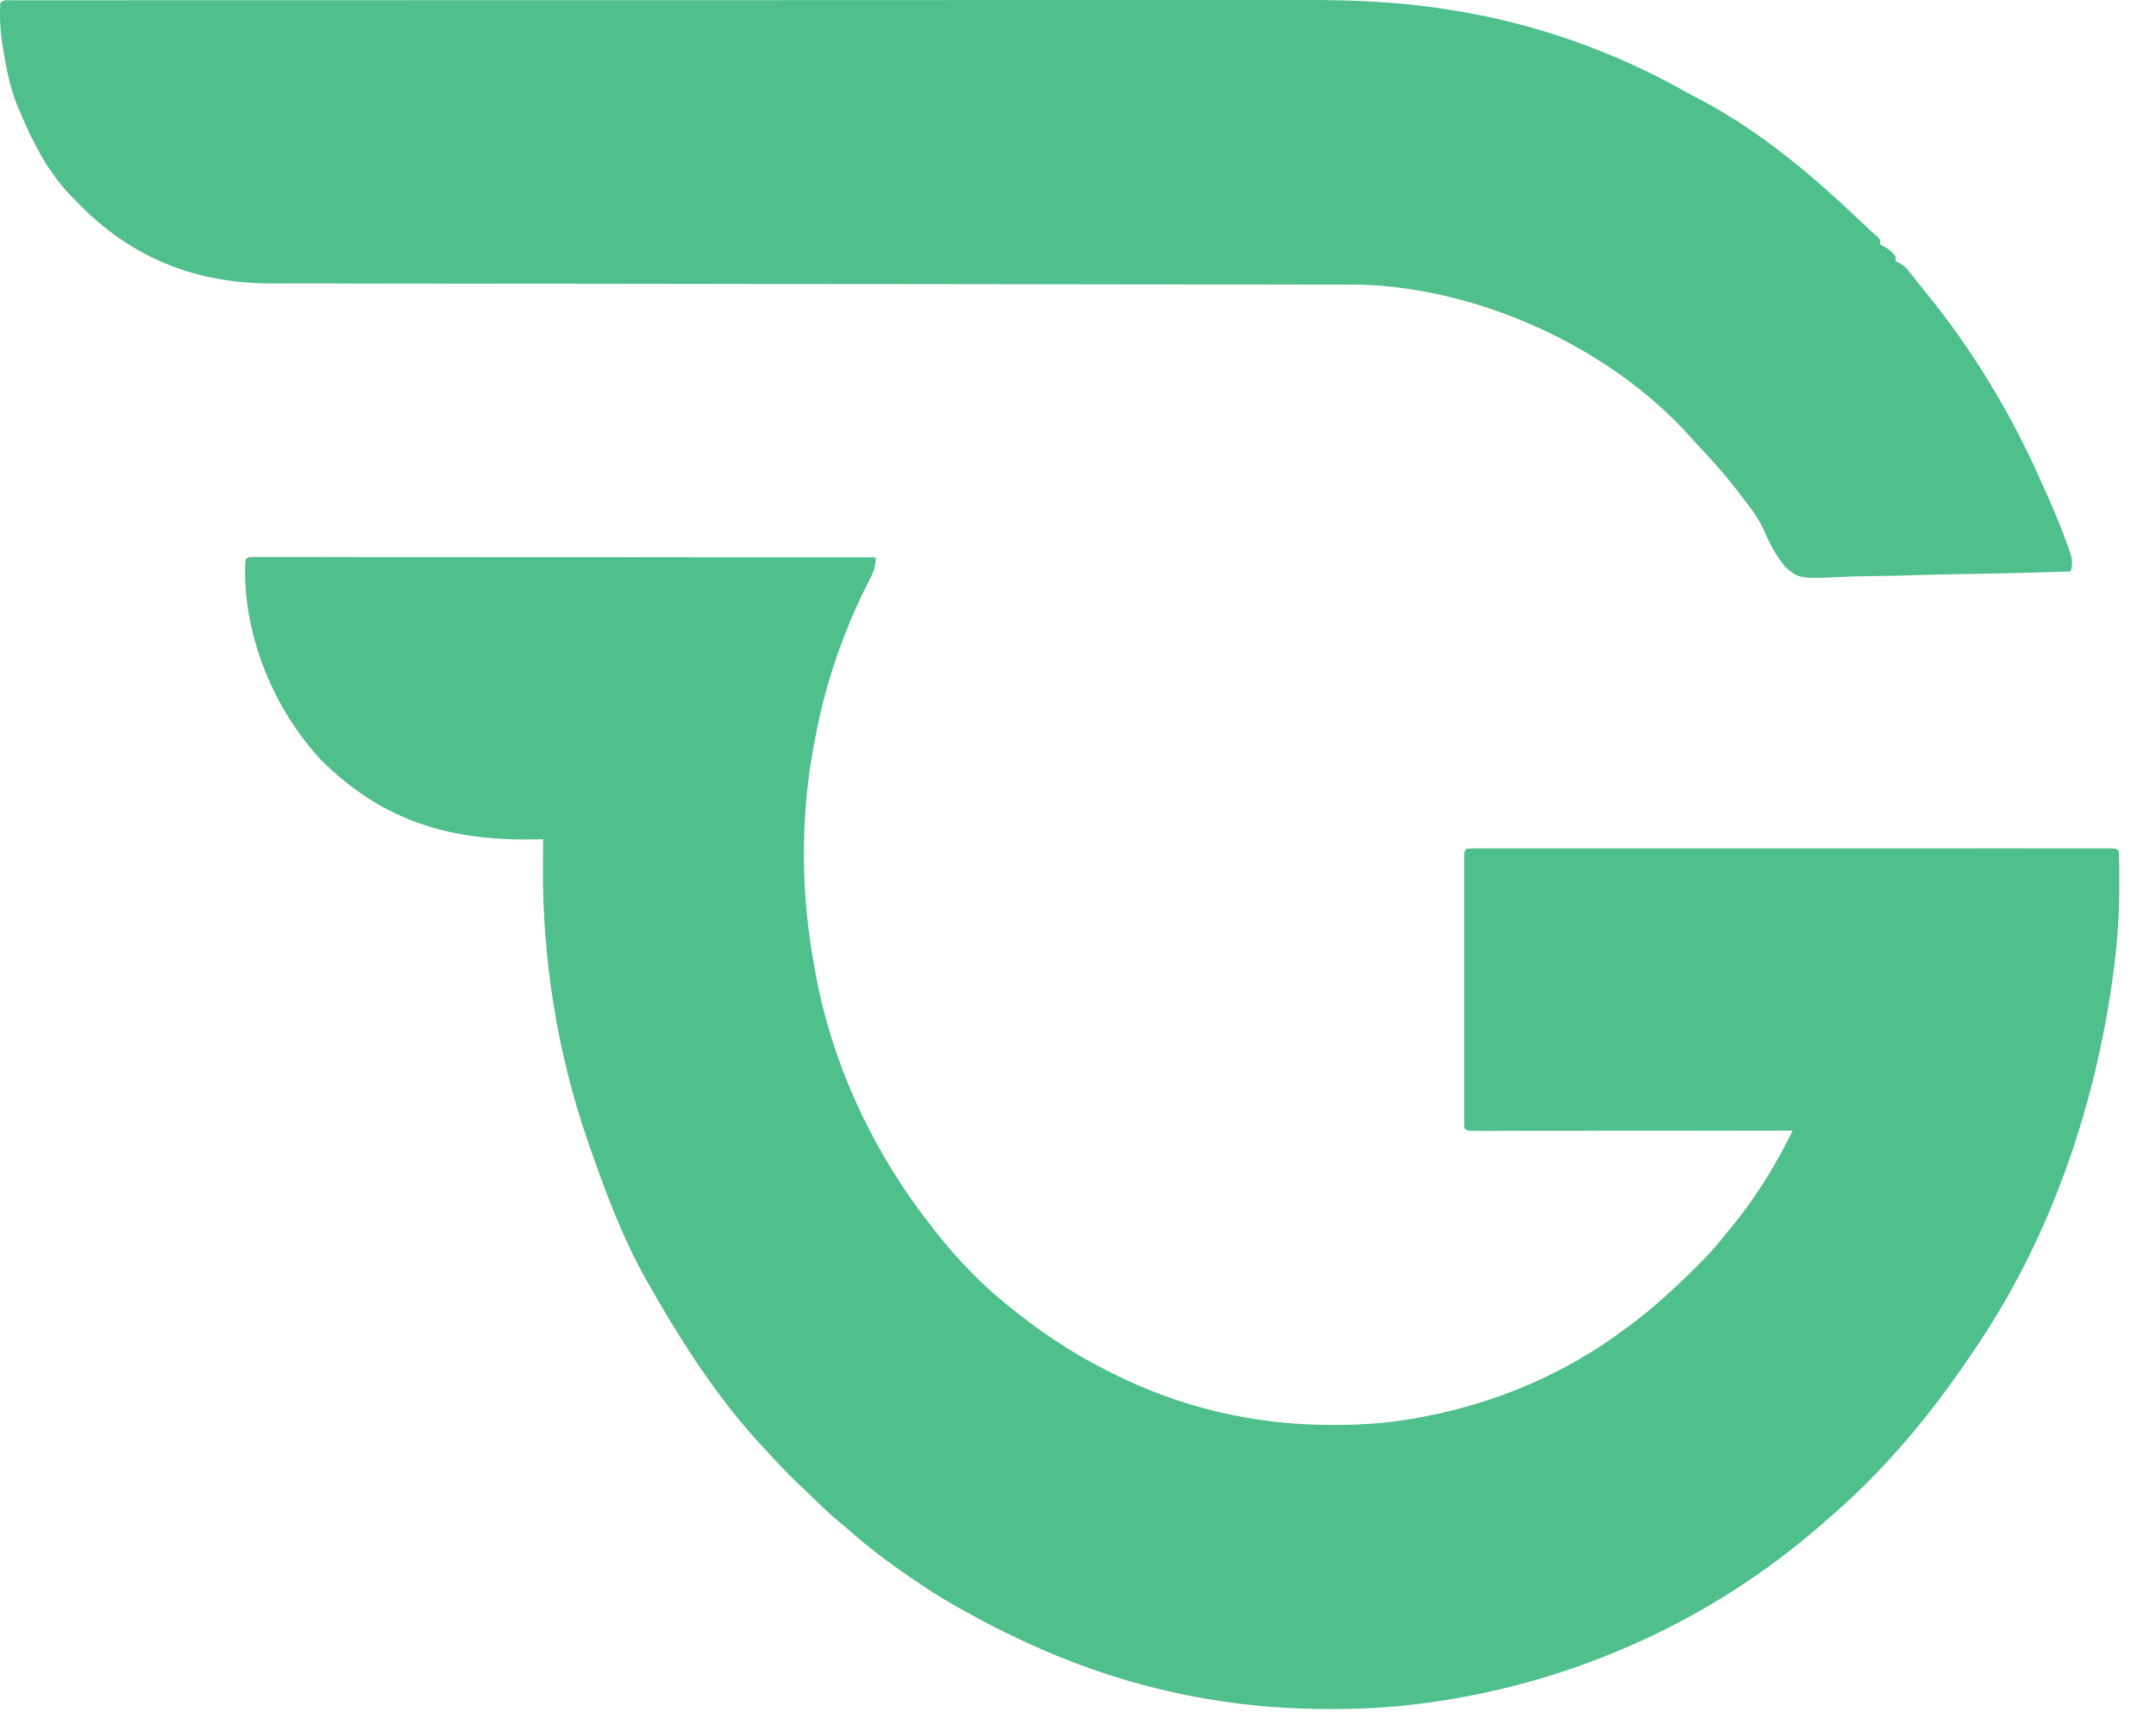
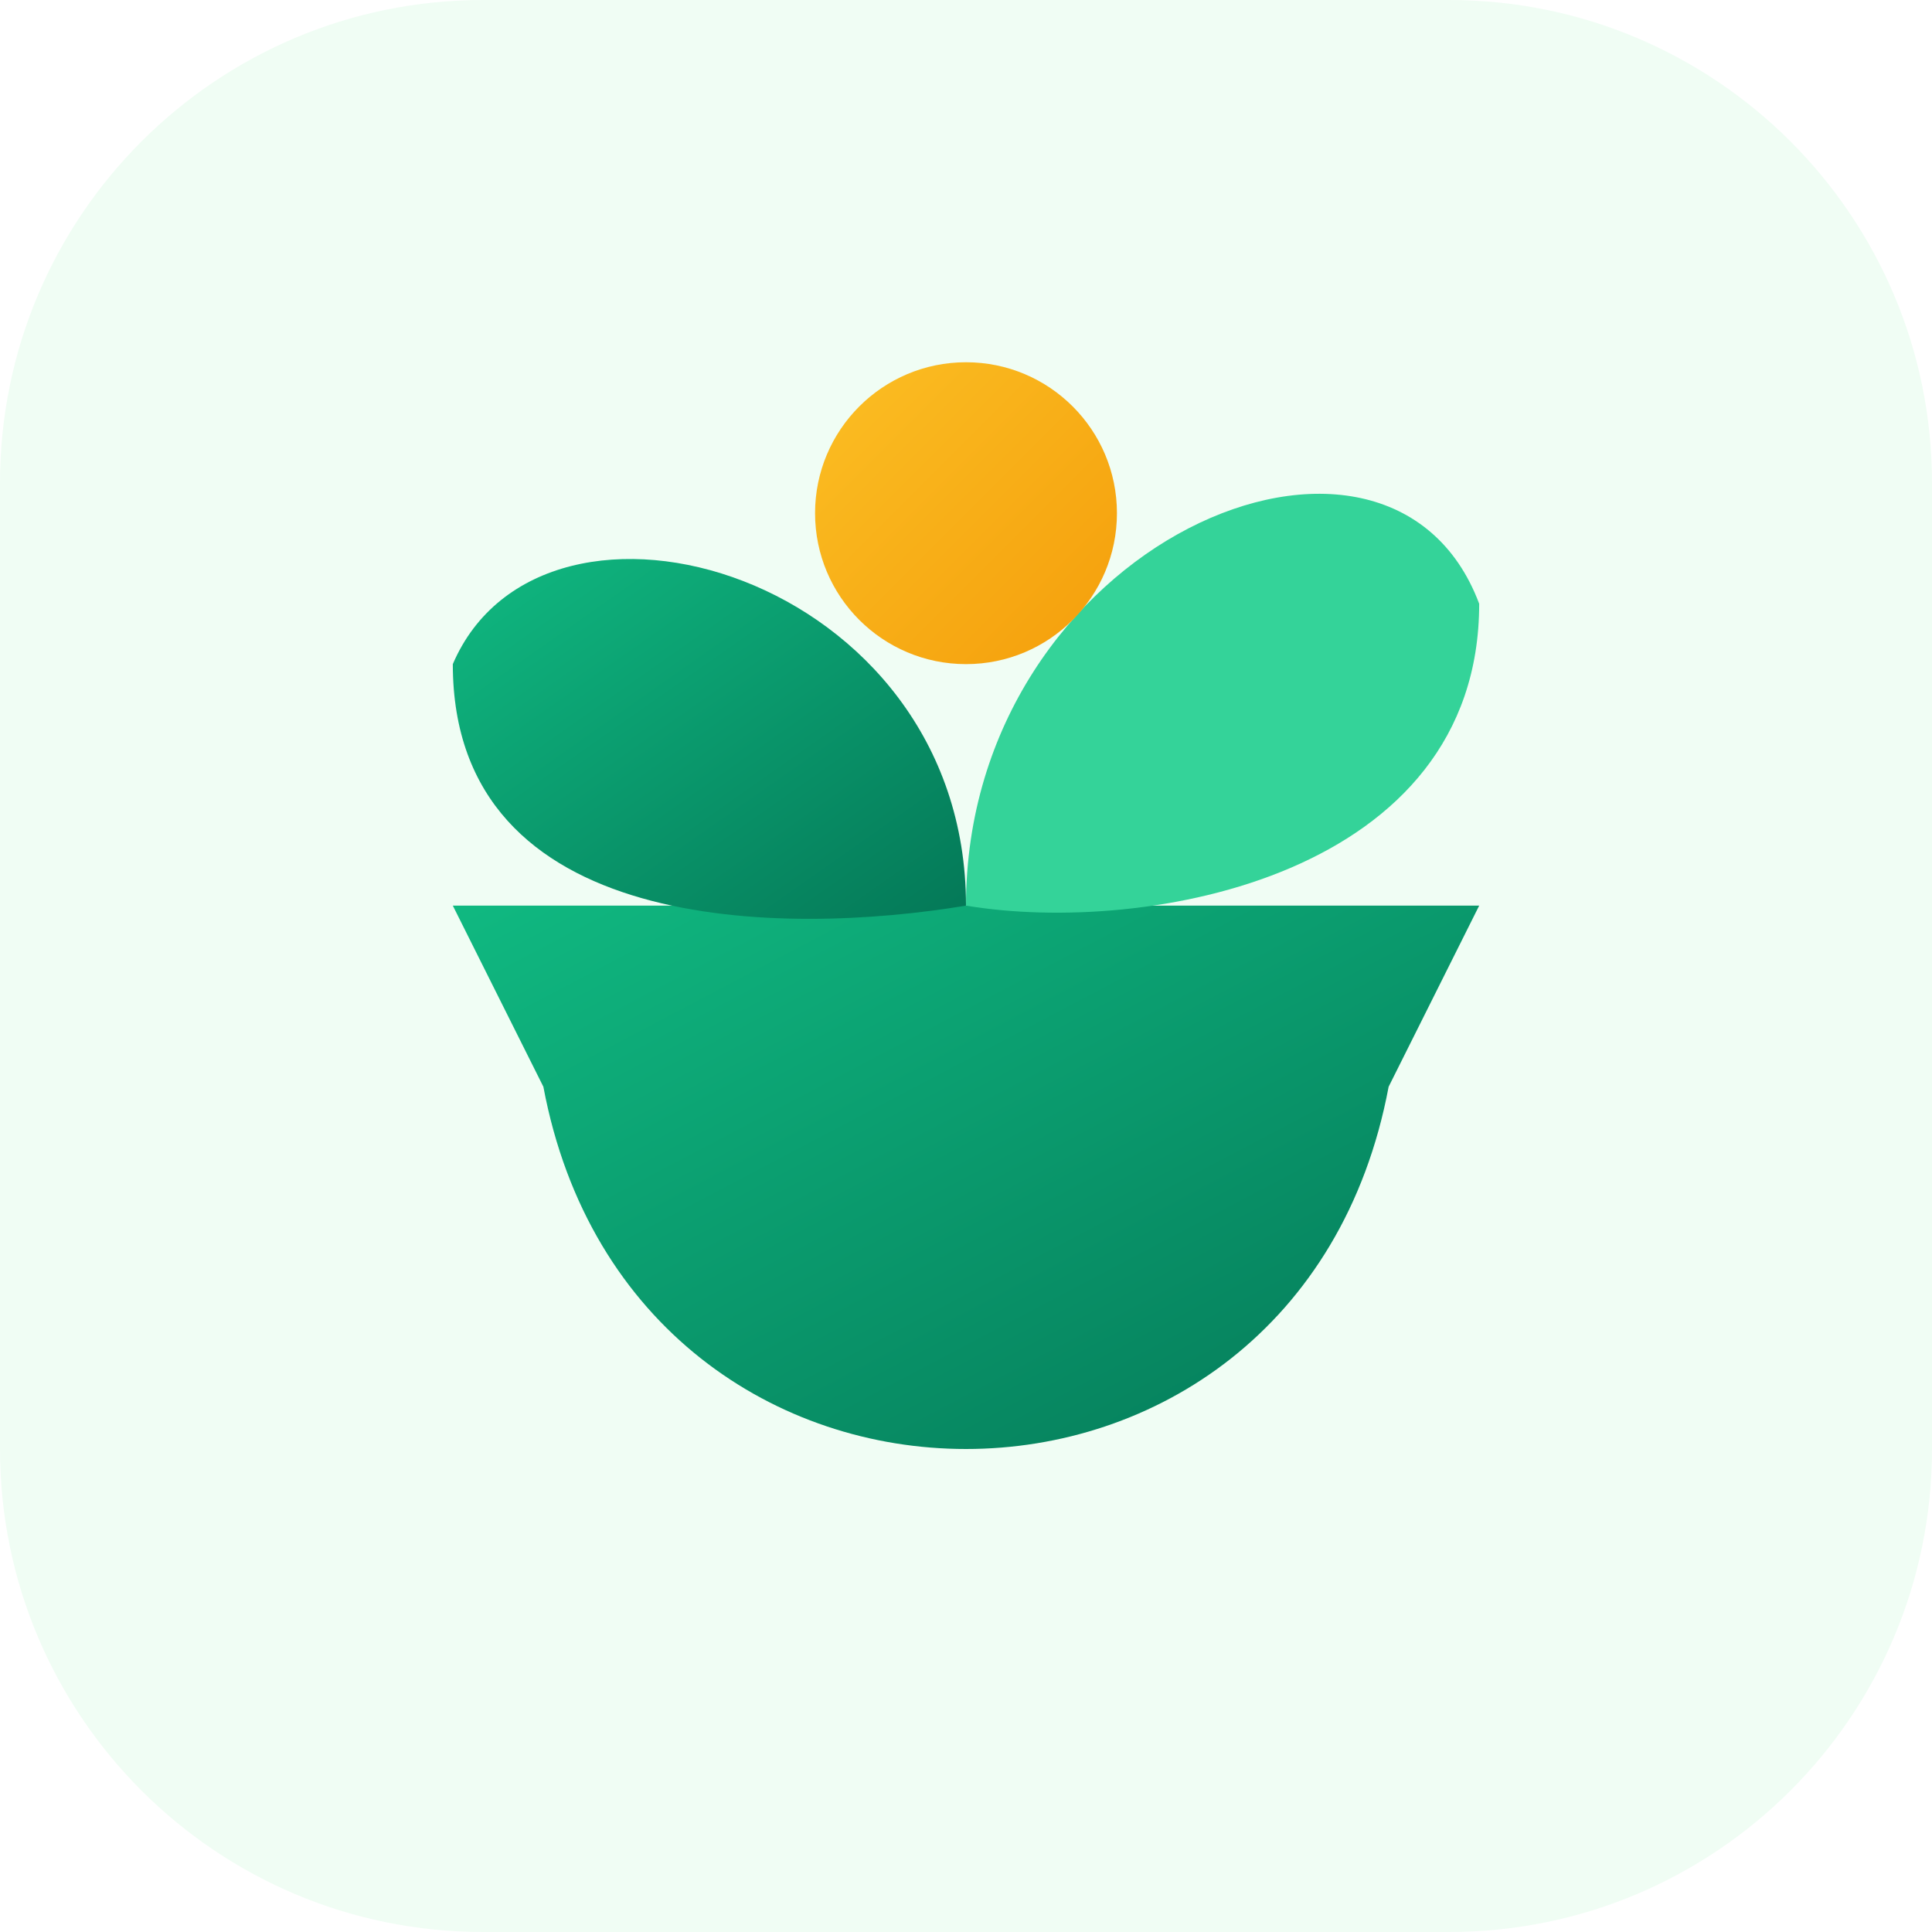
- <svg xmlns="http://www.w3.org/2000/svg" width="30" height="24" viewBox="0 0 30 24" fill="none">
-   <path d="M3.506 7.75C3.533 7.75 3.559 7.75 3.587 7.75C3.632 7.75 3.632 7.75 3.679 7.75C3.73 7.75 3.73 7.75 3.782 7.75C3.817 7.75 3.853 7.75 3.89 7.75C3.99 7.75 4.089 7.75 4.189 7.75C4.296 7.751 4.403 7.751 4.51 7.75C4.696 7.75 4.882 7.751 5.068 7.751C5.337 7.751 5.606 7.751 5.874 7.751C6.31 7.751 6.746 7.751 7.182 7.752C7.606 7.752 8.03 7.752 8.454 7.752C8.48 7.752 8.506 7.752 8.533 7.752C8.664 7.753 8.794 7.753 8.925 7.753C10.012 7.753 11.099 7.754 12.186 7.754C12.186 7.912 12.133 8.002 12.064 8.135C11.721 8.817 11.469 9.563 11.333 10.325C11.328 10.354 11.322 10.384 11.316 10.414C11.134 11.408 11.146 12.465 11.333 13.456C11.338 13.482 11.342 13.509 11.347 13.536C11.569 14.76 12.103 15.918 12.825 16.884C12.838 16.901 12.851 16.918 12.864 16.935C13.185 17.367 13.544 17.768 13.952 18.103C13.977 18.124 13.977 18.124 14.003 18.145C14.437 18.503 14.889 18.808 15.383 19.059C15.405 19.07 15.427 19.081 15.449 19.092C16.413 19.583 17.448 19.824 18.512 19.825C18.535 19.825 18.559 19.825 18.583 19.825C18.984 19.825 19.373 19.796 19.768 19.718C19.792 19.713 19.817 19.709 19.842 19.704C20.817 19.517 21.784 19.11 22.6 18.498C22.649 18.462 22.649 18.462 22.7 18.425C22.966 18.226 23.211 18.006 23.453 17.773C23.469 17.757 23.486 17.741 23.503 17.725C23.692 17.543 23.869 17.358 24.031 17.147C24.055 17.118 24.079 17.09 24.104 17.06C24.4 16.699 24.656 16.295 24.872 15.873C24.885 15.846 24.899 15.819 24.913 15.792C24.924 15.771 24.934 15.751 24.945 15.73C24.921 15.73 24.898 15.73 24.874 15.73C24.306 15.731 23.739 15.731 23.172 15.732C22.897 15.732 22.623 15.732 22.348 15.732C22.109 15.733 21.87 15.733 21.631 15.733C21.504 15.733 21.378 15.733 21.251 15.733C21.132 15.734 21.013 15.734 20.894 15.734C20.85 15.734 20.806 15.734 20.762 15.734C20.703 15.734 20.643 15.734 20.583 15.734C20.55 15.734 20.517 15.734 20.482 15.734C20.407 15.73 20.407 15.73 20.377 15.697C20.374 15.647 20.373 15.597 20.373 15.547C20.373 15.514 20.373 15.482 20.373 15.449C20.373 15.413 20.373 15.377 20.373 15.34C20.373 15.302 20.373 15.265 20.373 15.226C20.373 15.101 20.373 14.976 20.373 14.851C20.373 14.765 20.373 14.679 20.373 14.592C20.373 14.411 20.373 14.23 20.373 14.049C20.373 13.839 20.373 13.629 20.373 13.42C20.373 13.218 20.373 13.017 20.373 12.815C20.373 12.729 20.373 12.643 20.373 12.558C20.373 12.438 20.373 12.318 20.373 12.198C20.373 12.162 20.373 12.126 20.373 12.089C20.373 12.057 20.373 12.024 20.373 11.991C20.373 11.963 20.373 11.934 20.373 11.905C20.377 11.841 20.377 11.841 20.407 11.808C20.456 11.805 20.504 11.804 20.552 11.804C20.584 11.804 20.616 11.804 20.648 11.804C20.683 11.804 20.718 11.804 20.754 11.804C20.791 11.804 20.828 11.804 20.866 11.804C20.969 11.804 21.072 11.804 21.175 11.804C21.286 11.804 21.397 11.804 21.508 11.804C21.725 11.803 21.943 11.803 22.16 11.804C22.337 11.804 22.513 11.804 22.69 11.804C22.715 11.804 22.74 11.804 22.766 11.804C22.817 11.804 22.868 11.804 22.919 11.804C23.397 11.803 23.876 11.804 24.354 11.804C24.765 11.804 25.176 11.804 25.587 11.804C26.063 11.804 26.54 11.803 27.017 11.804C27.067 11.804 27.118 11.804 27.169 11.804C27.206 11.804 27.206 11.804 27.245 11.804C27.421 11.804 27.598 11.804 27.774 11.803C27.989 11.803 28.204 11.803 28.419 11.804C28.529 11.804 28.639 11.804 28.748 11.804C28.867 11.803 28.986 11.804 29.105 11.804C29.14 11.804 29.175 11.804 29.211 11.804C29.242 11.804 29.274 11.804 29.306 11.804C29.334 11.804 29.361 11.804 29.39 11.804C29.451 11.808 29.451 11.808 29.482 11.841C29.491 11.989 29.489 12.138 29.489 12.286C29.489 12.319 29.489 12.319 29.489 12.354C29.489 12.792 29.454 13.22 29.39 13.654C29.383 13.707 29.383 13.707 29.375 13.762C29.116 15.482 28.528 17.171 27.594 18.597C27.573 18.629 27.553 18.66 27.532 18.693C27.472 18.782 27.412 18.871 27.35 18.96C27.327 18.993 27.304 19.027 27.28 19.061C26.745 19.829 26.131 20.54 25.432 21.135C25.392 21.17 25.351 21.205 25.311 21.241C23.791 22.556 21.936 23.38 20.014 23.669C19.991 23.672 19.968 23.675 19.945 23.679C19.482 23.747 19.021 23.779 18.554 23.778C18.532 23.778 18.51 23.778 18.488 23.778C18.08 23.777 17.677 23.756 17.271 23.706C17.239 23.702 17.208 23.698 17.175 23.694C16.203 23.569 15.249 23.294 14.348 22.882C14.328 22.873 14.309 22.864 14.289 22.855C13.977 22.713 13.673 22.557 13.373 22.387C13.352 22.376 13.332 22.364 13.31 22.352C13.011 22.183 12.726 21.992 12.445 21.79C12.414 21.768 12.384 21.747 12.353 21.724C12.182 21.599 12.018 21.468 11.857 21.326C11.79 21.267 11.722 21.21 11.653 21.154C11.527 21.048 11.409 20.935 11.292 20.819C11.228 20.756 11.164 20.695 11.098 20.634C10.951 20.496 10.814 20.347 10.677 20.198C10.652 20.171 10.627 20.145 10.602 20.117C10.453 19.956 10.311 19.792 10.176 19.619C10.16 19.599 10.145 19.579 10.128 19.558C9.741 19.058 9.404 18.528 9.088 17.973C9.056 17.917 9.023 17.86 8.991 17.804C8.66 17.218 8.419 16.569 8.197 15.928C8.18 15.881 8.18 15.881 8.164 15.833C7.757 14.645 7.547 13.341 7.555 12.076C7.555 12.037 7.556 11.998 7.556 11.958C7.556 11.864 7.557 11.77 7.557 11.676C7.519 11.677 7.519 11.677 7.48 11.678C6.307 11.706 5.344 11.45 4.462 10.568C3.838 9.893 3.42 8.935 3.41 7.977C3.411 7.757 3.411 7.757 3.506 7.75Z" fill="#4FBF8B" />
-   <path d="M0.16 0.004C0.187 0.004 0.214 0.004 0.242 0.004C0.287 0.004 0.287 0.004 0.333 0.004C0.364 0.004 0.396 0.004 0.429 0.004C0.536 0.004 0.644 0.004 0.752 0.004C0.829 0.004 0.907 0.004 0.984 0.004C1.154 0.004 1.323 0.004 1.492 0.004C1.744 0.004 1.995 0.004 2.247 0.003C2.722 0.003 3.198 0.003 3.674 0.003C4.041 0.003 4.409 0.003 4.777 0.003C4.882 0.003 4.988 0.003 5.094 0.003C5.12 0.003 5.146 0.003 5.174 0.003C5.914 0.002 6.654 0.002 7.394 0.002C7.422 0.002 7.45 0.002 7.479 0.002C7.62 0.002 7.762 0.002 7.903 0.002C7.931 0.002 7.96 0.002 7.989 0.002C8.045 0.002 8.102 0.002 8.159 0.002C9.042 0.002 9.925 0.002 10.809 0.002C11.801 0.001 12.793 0.001 13.785 0.001C13.891 0.001 13.997 0.001 14.103 0.001C14.129 0.001 14.155 0.001 14.182 0.001C14.601 0.001 15.02 0.001 15.439 0C15.86 0 16.282 0 16.704 0C16.954 0 17.204 0 17.454 0C17.642 -0 17.829 1.9694e-05 18.017 0C18.092 0 18.168 0 18.243 8.23985e-05C18.911 -0.001 19.575 0.035 20.236 0.147C20.257 0.15 20.277 0.153 20.299 0.157C21.391 0.341 22.458 0.717 23.439 1.268C23.532 1.32 23.625 1.369 23.719 1.417C24.509 1.846 25.209 2.43 25.869 3.06C25.913 3.101 25.958 3.142 26.002 3.183C26.024 3.203 26.046 3.223 26.069 3.245C26.097 3.27 26.097 3.27 26.125 3.295C26.163 3.337 26.163 3.337 26.163 3.403C26.19 3.416 26.19 3.416 26.218 3.43C26.284 3.469 26.328 3.505 26.376 3.568C26.376 3.59 26.376 3.611 26.376 3.634C26.394 3.643 26.412 3.651 26.431 3.66C26.501 3.702 26.536 3.739 26.587 3.805C26.658 3.896 26.73 3.987 26.803 4.077C27.436 4.854 27.971 5.731 28.386 6.665C28.417 6.734 28.448 6.802 28.479 6.871C28.583 7.105 28.681 7.34 28.768 7.583C28.78 7.615 28.78 7.615 28.792 7.649C28.833 7.765 28.846 7.833 28.812 7.951C28.311 7.967 27.81 7.98 27.309 7.987C27.077 7.991 26.844 7.996 26.612 8.003C26.409 8.01 26.206 8.015 26.003 8.016C25.895 8.017 25.788 8.019 25.681 8.024C25.031 8.054 25.031 8.054 24.838 7.884C24.704 7.721 24.614 7.539 24.528 7.343C24.469 7.219 24.393 7.113 24.311 7.006C24.297 6.988 24.284 6.97 24.27 6.951C24.1 6.724 23.92 6.507 23.727 6.303C23.574 6.139 23.574 6.139 23.529 6.087C22.392 4.815 20.566 4.009 18.941 3.961C18.75 3.958 18.558 3.959 18.367 3.959C18.302 3.959 18.237 3.959 18.172 3.959C17.994 3.958 17.816 3.958 17.638 3.958C17.446 3.958 17.254 3.958 17.062 3.958C16.75 3.957 16.439 3.957 16.128 3.957C15.602 3.957 15.076 3.956 14.55 3.955C14.347 3.955 14.145 3.955 13.942 3.954C13.92 3.954 13.897 3.954 13.874 3.954C13.339 3.954 12.804 3.953 12.268 3.952C12.245 3.952 12.222 3.952 12.197 3.952C11.651 3.952 11.105 3.951 10.559 3.951C10.524 3.951 10.524 3.951 10.488 3.951C10.299 3.95 10.11 3.95 9.92 3.95C9.139 3.95 8.358 3.949 7.577 3.947C7.467 3.947 7.356 3.947 7.246 3.947C7.224 3.947 7.202 3.947 7.18 3.947C6.831 3.946 6.482 3.946 6.133 3.946C5.782 3.946 5.431 3.946 5.08 3.945C4.89 3.944 4.7 3.944 4.51 3.944C4.336 3.945 4.162 3.944 3.988 3.944C3.925 3.943 3.862 3.943 3.8 3.944C2.749 3.947 1.833 3.605 1.071 2.81C1.038 2.777 1.038 2.777 1.005 2.744C0.678 2.412 0.462 1.995 0.279 1.558C0.265 1.523 0.25 1.489 0.235 1.454C0.146 1.23 0.098 1.002 0.057 0.762C0.051 0.733 0.046 0.703 0.041 0.672C0.007 0.462 -0.009 0.254 0.005 0.041C0.052 -0.009 0.095 0.004 0.16 0.004Z" fill="#4FBF8B" />
+ <svg xmlns="http://www.w3.org/2000/svg" width="64" height="64" viewBox="0 0 64 64" fill="none">
+   <defs>
+     <linearGradient id="favLeaf" x1="0%" y1="0%" x2="100%" y2="100%">
+       <stop offset="0%" stop-color="#10B981" />
+       <stop offset="100%" stop-color="#047857" />
+     </linearGradient>
+     <linearGradient id="favSun" x1="0%" y1="0%" x2="100%" y2="100%">
+       <stop offset="0%" stop-color="#FBBF24" />
+       <stop offset="100%" stop-color="#F59E0B" />
+     </linearGradient>
+   </defs>
+   <rect width="64" height="64" rx="16" fill="#F0FDF4" />
+   <g transform="translate(10, 8)">
+     <path d="M8 28 C 11 44, 33 44, 36 28 L 39 22 L 5 22 Z" fill="url(#favLeaf)" />
+     <path d="M22 22 C 22 10, 36 4, 39 12 C 39 21, 28 23, 22 22 Z" fill="#34D399" />
+     <path d="M22 22 C 22 11, 8 7, 5 14 C 5 23, 16 23, 22 22 Z" fill="url(#favLeaf)" />
+     <circle cx="22" cy="9" r="5" fill="url(#favSun)" />
+   </g>
</svg>
